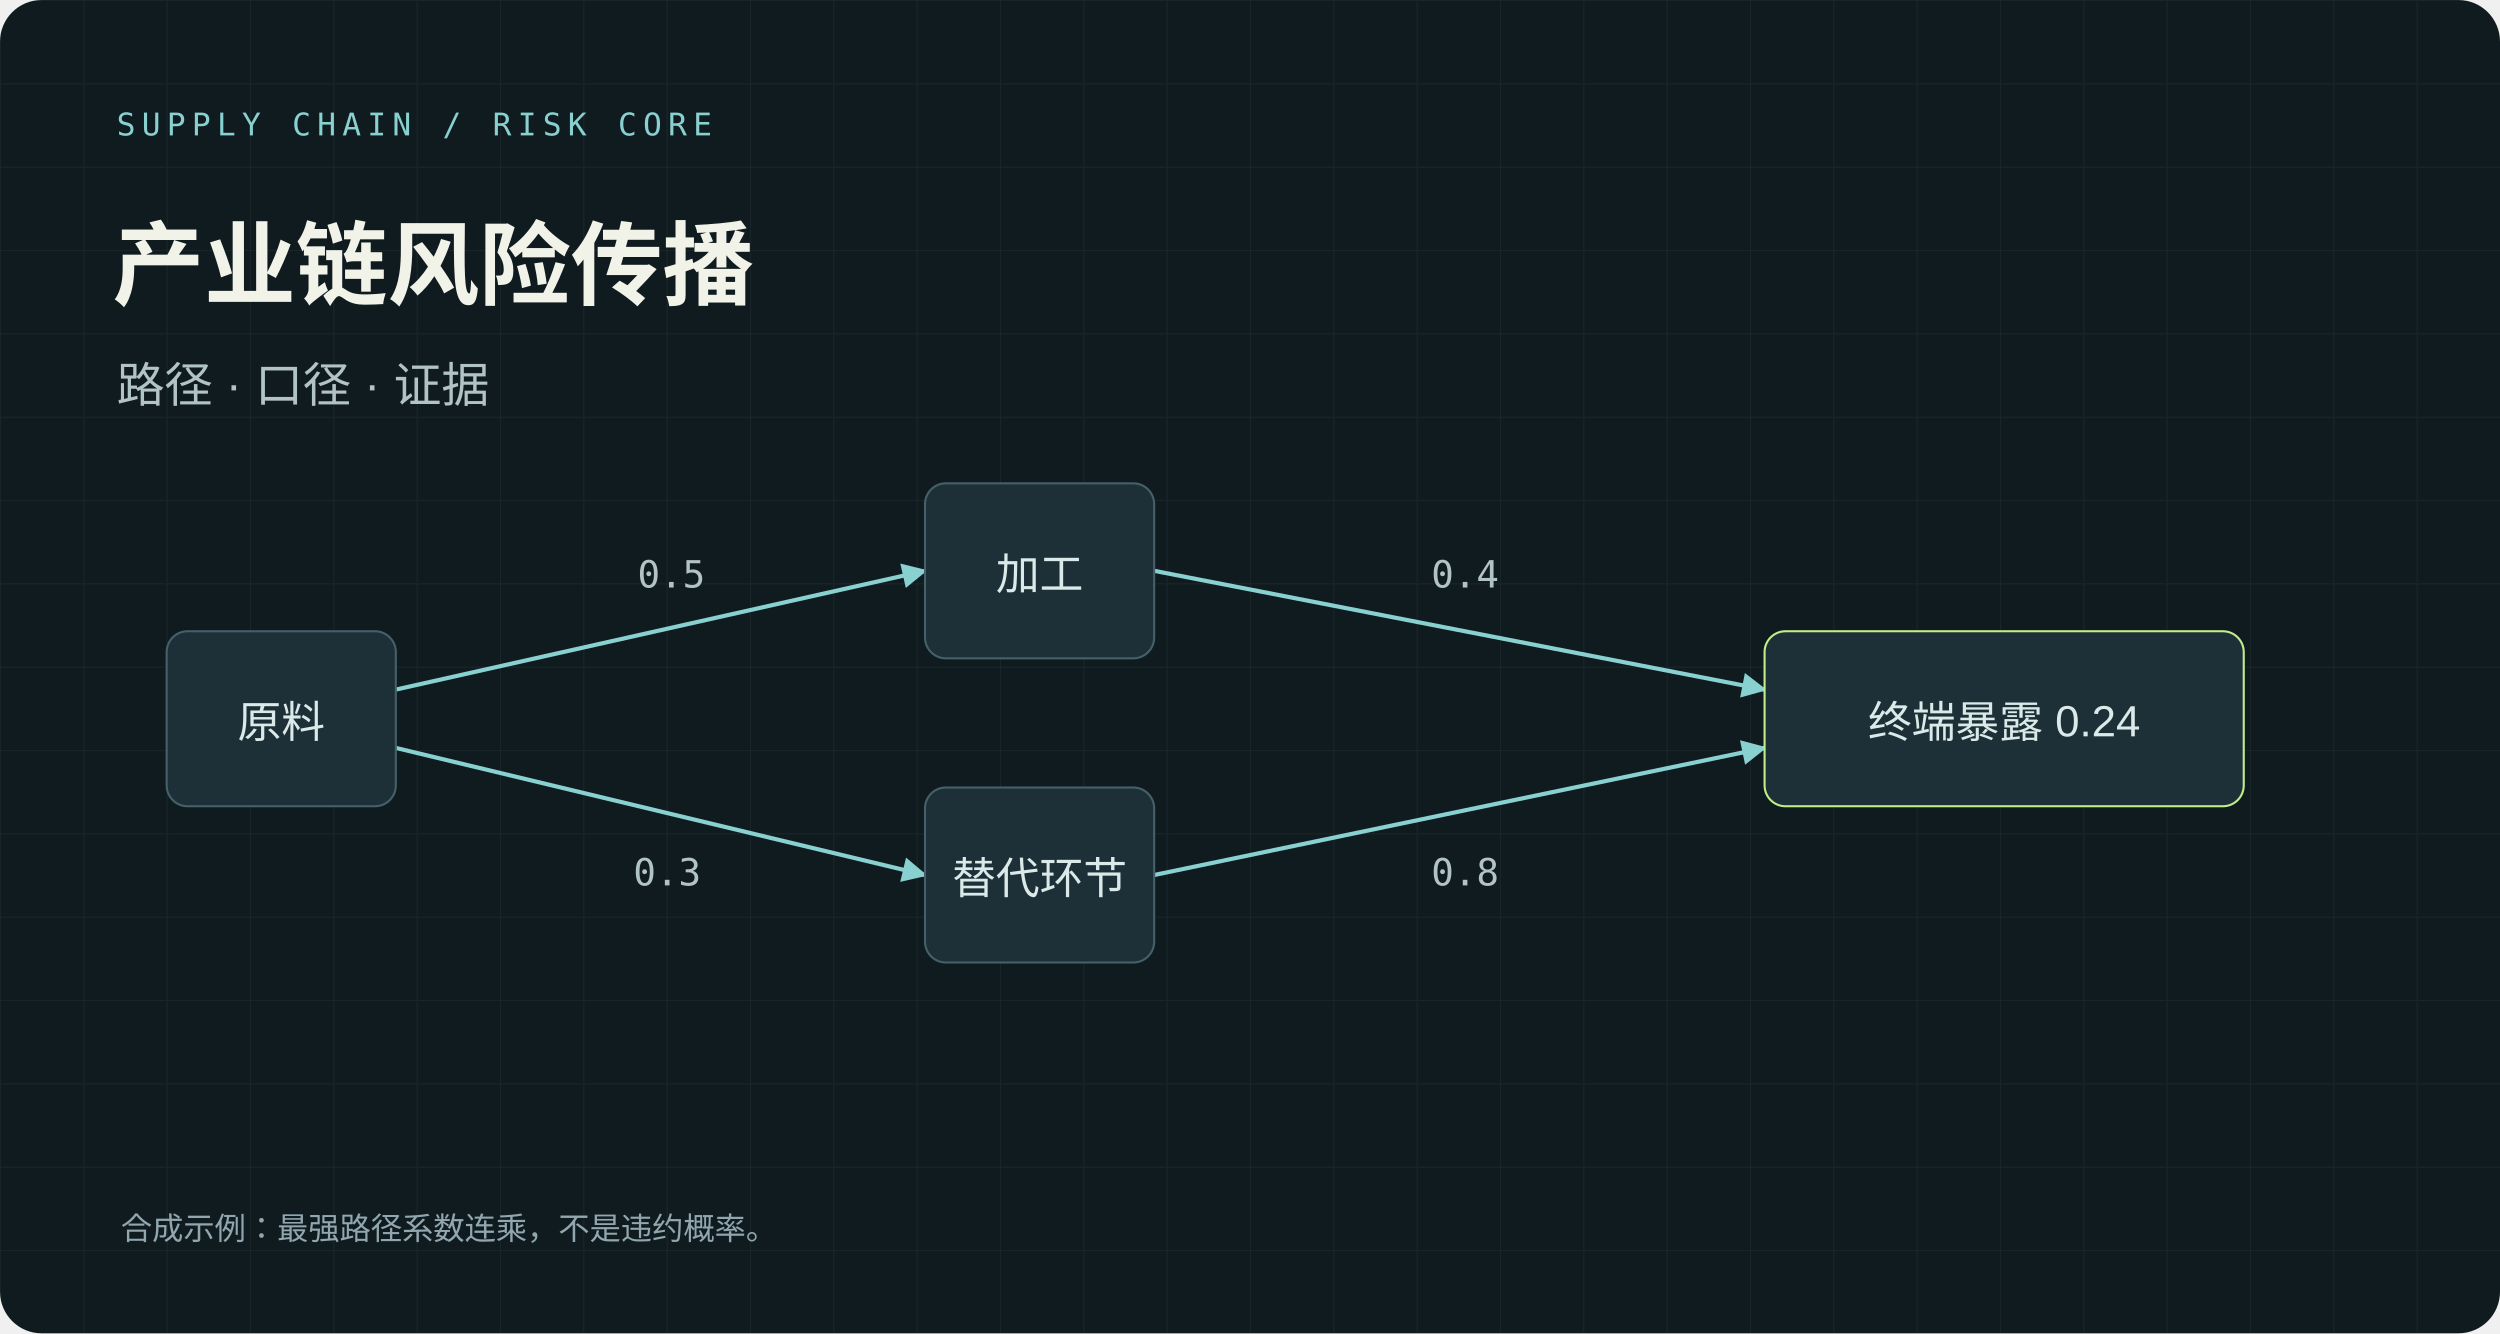
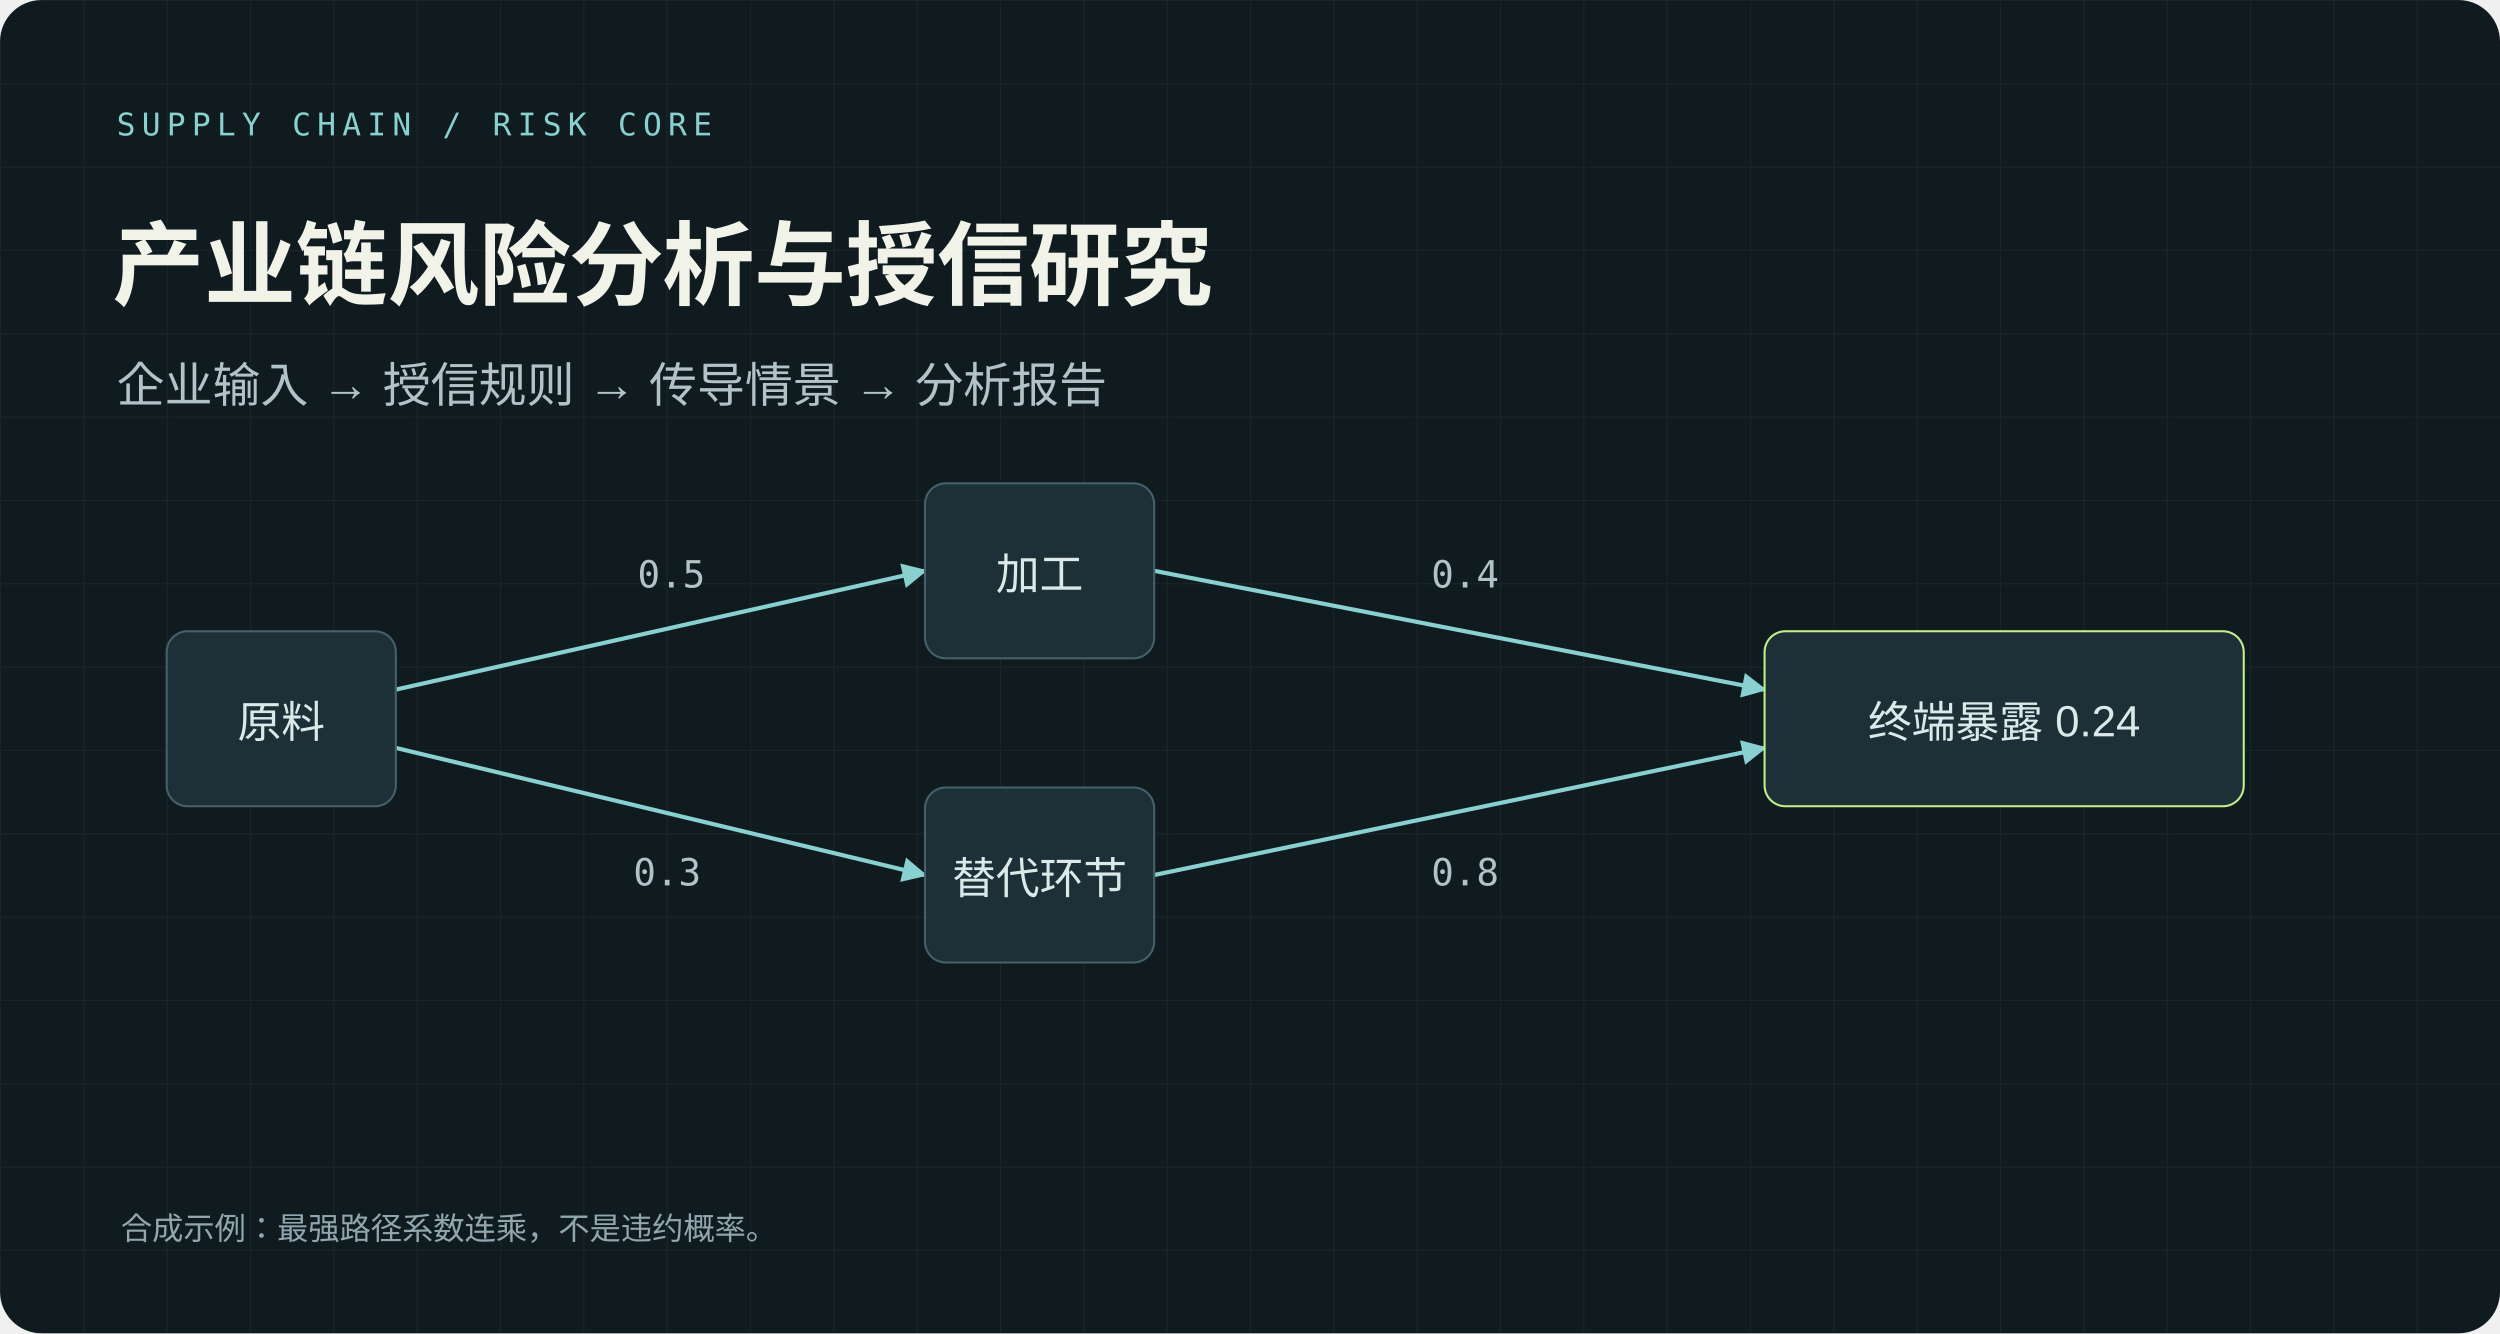
<svg xmlns="http://www.w3.org/2000/svg" width="1200" height="640" viewBox="0 0 1200 640" role="img" aria-labelledby="title desc">
  <defs>
    <pattern id="g" width="40" height="40" patternUnits="userSpaceOnUse">
      <path d="M40 0H0V40" fill="none" stroke="#ffffff" stroke-opacity=".045" />
    </pattern>
    <marker id="arrow" viewBox="0 0 10 10" refX="9" refY="5" markerWidth="6" markerHeight="6" orient="auto-start-reverse">
      <path d="M0 0L10 5L0 10z" fill="#88d1d0" />
    </marker>
  </defs>
  <rect width="1200" height="640" rx="20" fill="#101b20" />
  <rect width="1200" height="640" rx="20" fill="url(#g)" />
  <text x="56" y="65" fill="#88d1d0" font-family="Consolas,monospace" font-size="15" letter-spacing="3">SUPPLY CHAIN / RISK CORE</text>
-   <text x="54" y="143" fill="#f1f3e9" font-family="Microsoft YaHei,Arial,sans-serif" font-size="44" font-weight="700">产业链风险传播</text>
-   <text x="56" y="193" fill="#b2c3c8" font-family="Microsoft YaHei,Arial,sans-serif" font-size="23">路径 · 口径 · 证据</text>
+   <text x="54" y="143" fill="#f1f3e9" font-family="Microsoft YaHei,Arial,sans-serif" font-size="44" font-weight="700">产业链风险分析与授信研究</text>
+   <text x="56" y="193" fill="#b2c3c8" font-family="Microsoft YaHei,Arial,sans-serif" font-size="23">企业输入 → 授信规则 → 传导情景 → 分析报告</text>
  <g stroke="#88d1d0" stroke-width="2" fill="none" marker-end="url(#arrow)">
    <path d="M190 331L444 274" />
    <path d="M554 274L847 331" />
    <path d="M190 359L444 420" />
    <path d="M554 420L847 359" />
  </g>
  <g fill="#1d3038" stroke="#466069">
    <rect x="80" y="303" width="110" height="84" rx="10" />
    <rect x="444" y="232" width="110" height="84" rx="10" />
    <rect x="444" y="378" width="110" height="84" rx="10" />
    <rect x="847" y="303" width="230" height="84" rx="10" stroke="#c1ee88" />
  </g>
  <g fill="#dce9e9" font-family="Microsoft YaHei,Arial,sans-serif" font-size="21" text-anchor="middle">
    <text x="135" y="354">原料</text>
    <text x="499" y="283">加工</text>
    <text x="499" y="429">替代环节</text>
    <text x="962" y="354">终端暴露 0.24</text>
  </g>
  <g fill="#b2c3c8" font-family="Consolas,monospace" font-size="18">
    <text x="306" y="282">0.5</text>
    <text x="687" y="282">0.4</text>
    <text x="304" y="425">0.3</text>
    <text x="687" y="425">0.8</text>
  </g>
  <text x="58" y="595" fill="#91a6ae" font-family="Microsoft YaHei,Arial,sans-serif" font-size="15">合成示例：最强路径系数连乘，不是违约概率。</text>
</svg>
